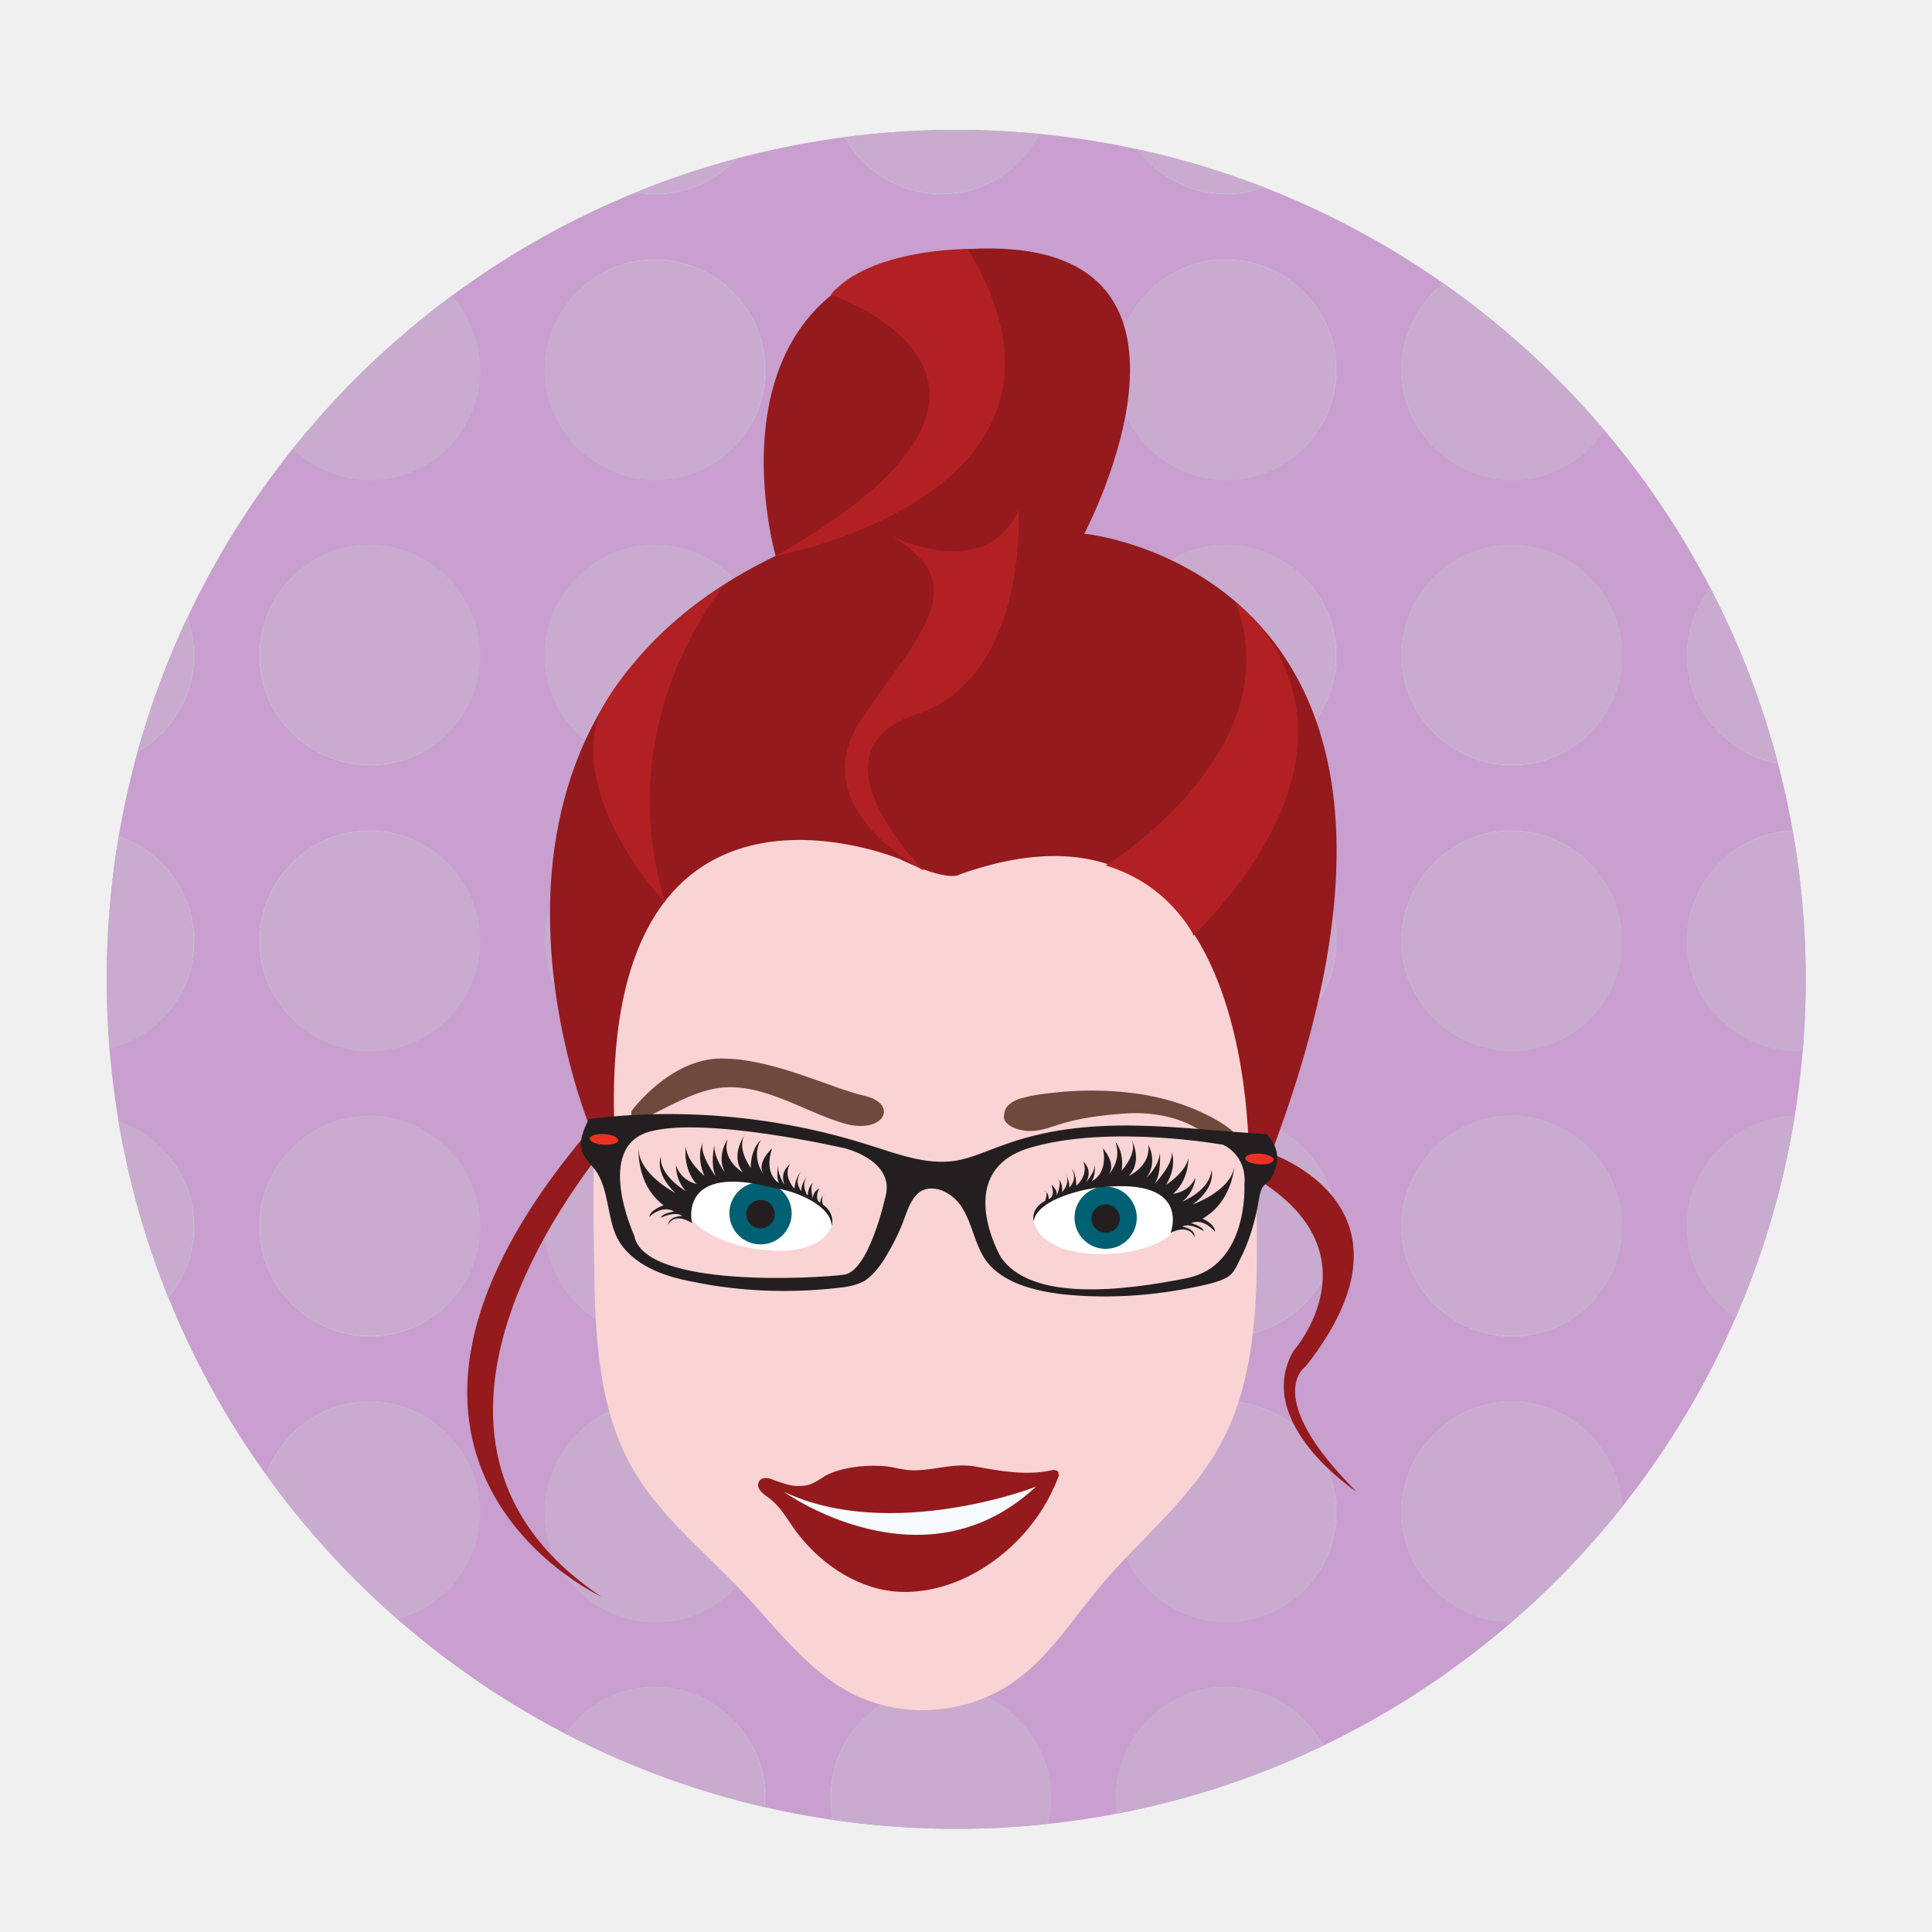
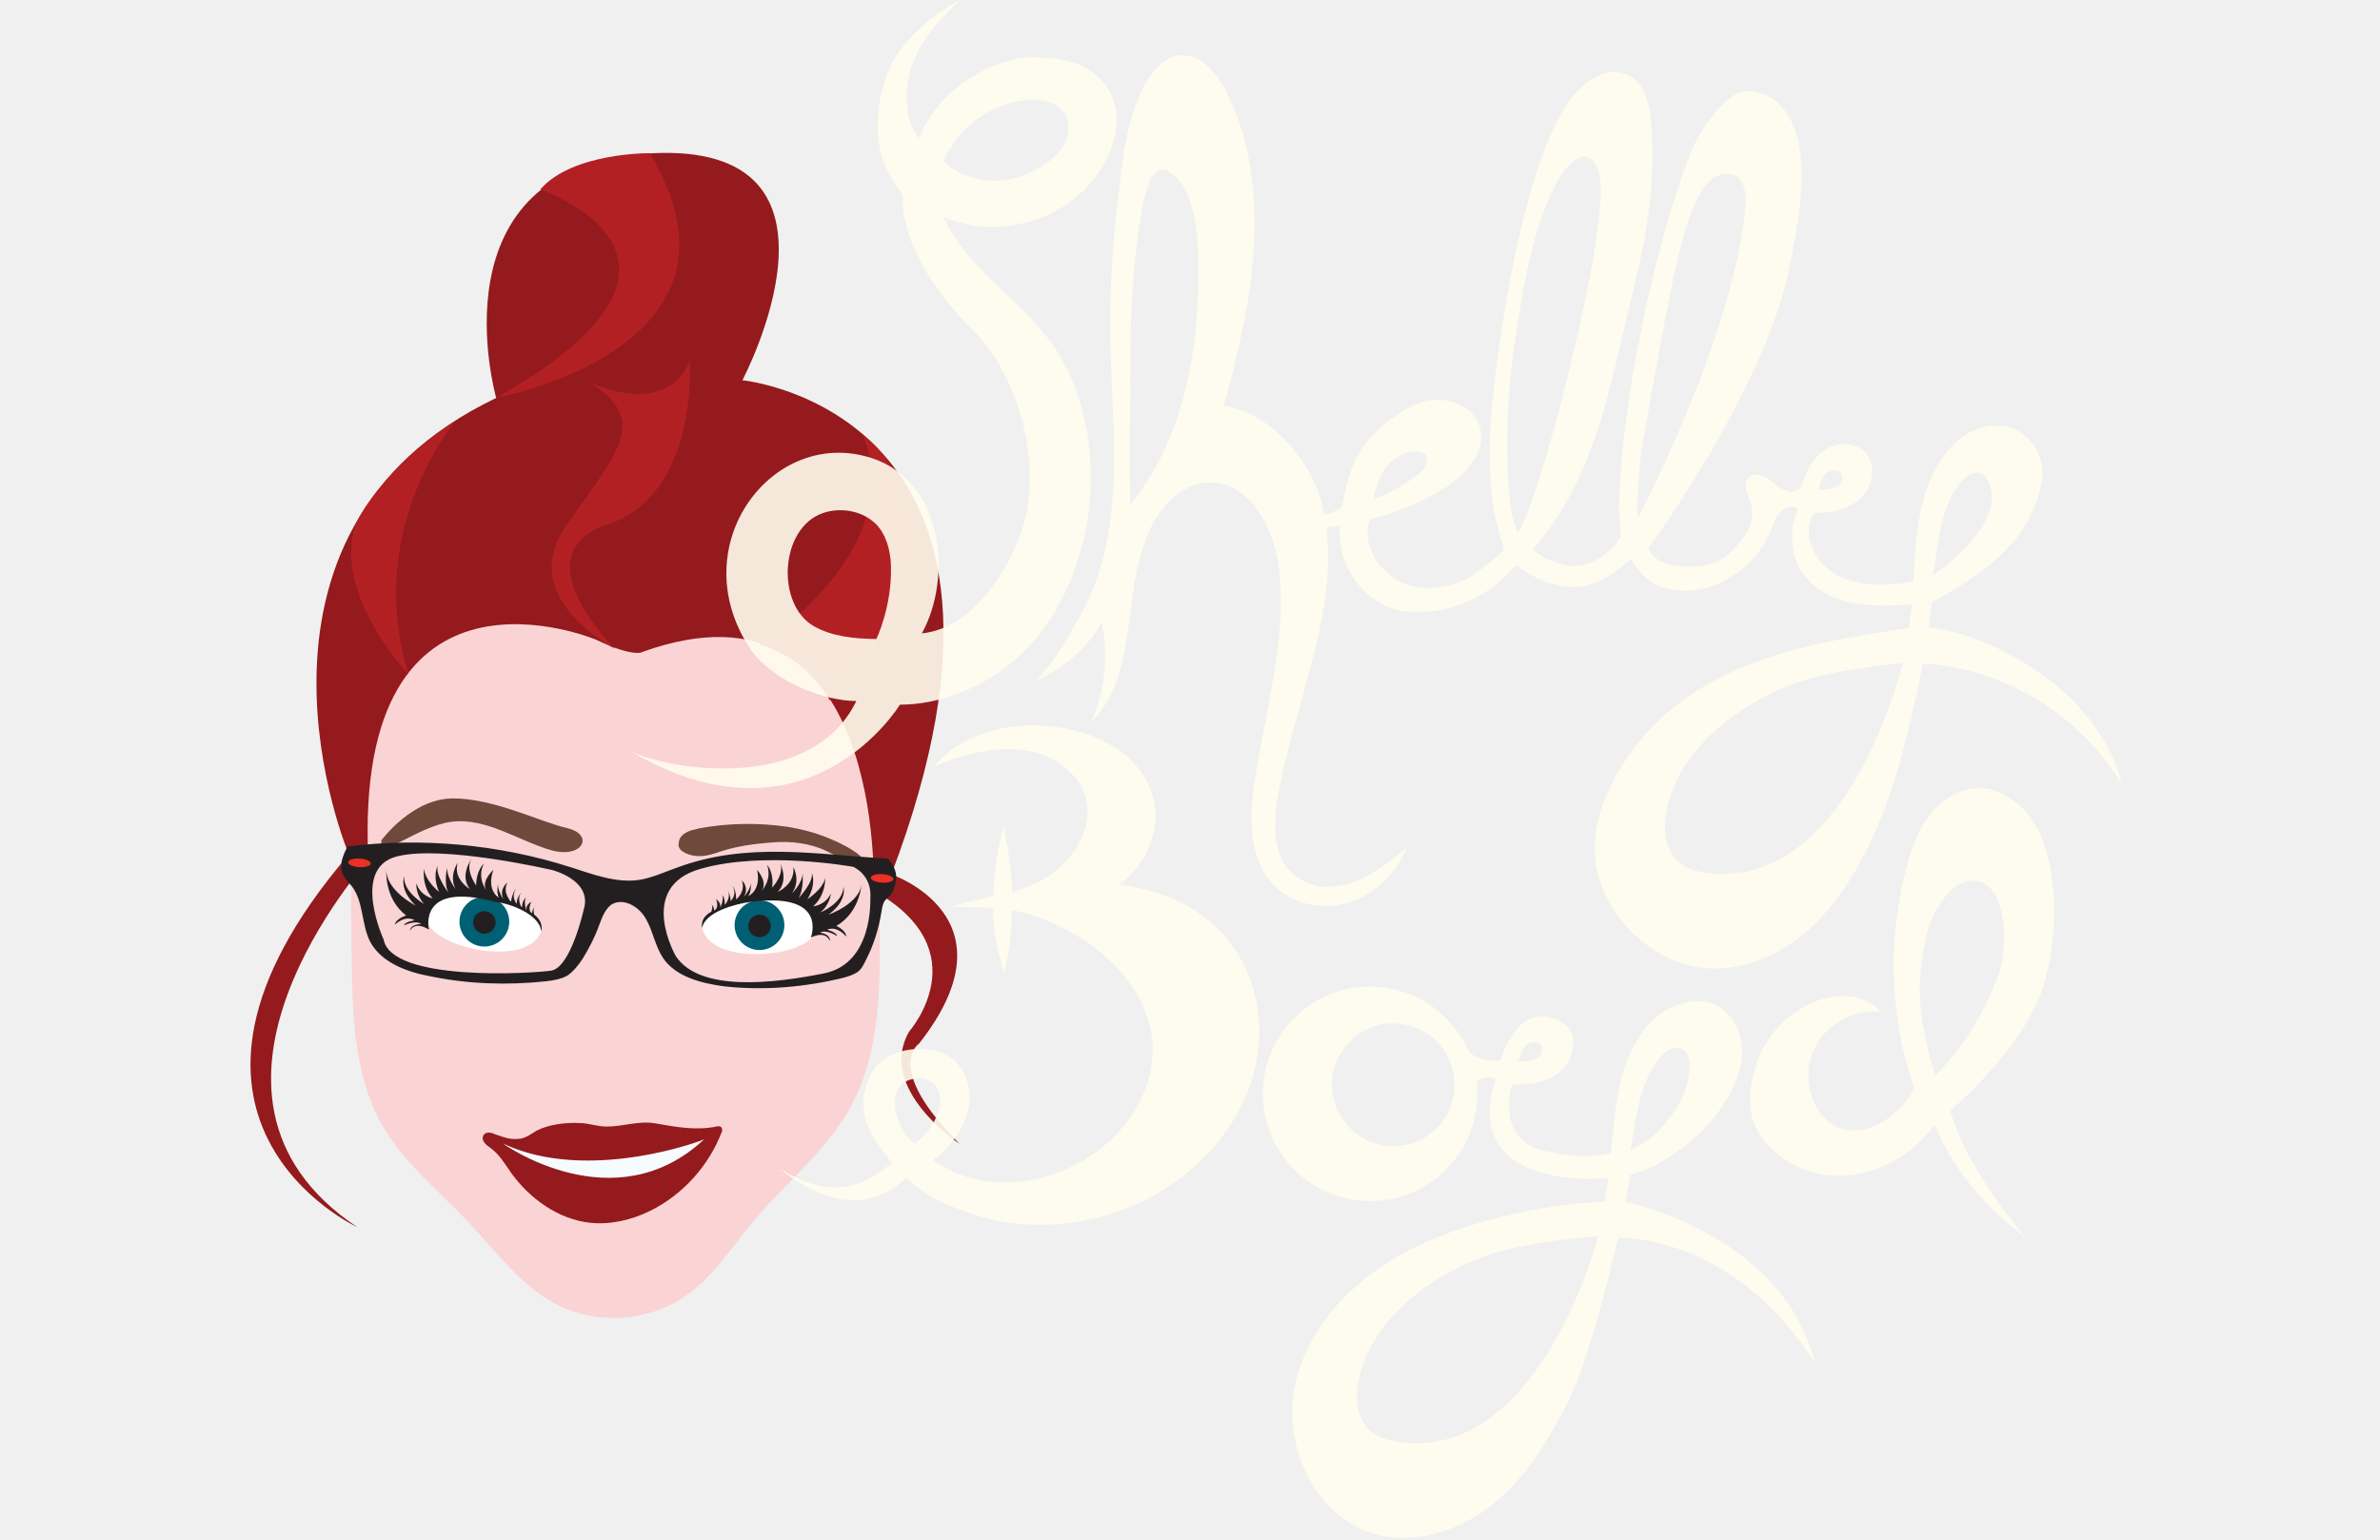
- <svg xmlns="http://www.w3.org/2000/svg" version="1.1" x="0px" y="0px" viewBox="0 0 217.2 217.2" enable-background="new 0 0 217.2 217.2" xml:space="preserve">
-   <pattern x="-70.8" y="-70.8" width="32.1" height="32.1" patternUnits="userSpaceOnUse" id="purple_dots" viewBox="0 -32.1 32.1 32.1" overflow="visible">
-     <g>
-       <polygon fill="none" points="0,-32.1 32.1,-32.1 32.1,0 0,0   " />
-       <path fill="#C8ABCE" d="M28.5-16c0,6.9-5.6,12.4-12.4,12.4S3.6-9.2,3.6-16S9.2-28.5,16-28.5S28.5-22.9,28.5-16z" />
-     </g>
-   </pattern>
-   <g id="Layer_1">
+ <svg xmlns="http://www.w3.org/2000/svg" version="1.1" id="Layer_1" x="0px" y="0px" viewBox="0 0 1224 792" enable-background="new 0 0 1224 792" xml:space="preserve">
+   <g id="Layer_1_1_">
</g>
  <g id="Isolation_Mode">
-     <circle fill="#C89FCE" cx="107.5" cy="110.1" r="95.5" />
-     <circle fill="url(#purple_dots)" cx="107.5" cy="110.1" r="95.5" />
    <g>
-       <path fill="#FAD3D4" d="M105,95c-0.2,0-0.3,0-0.5,0c-3.6-0.3-7.2-1.6-10.8-2c-5.9-0.7-12.1,1-16.5,4.9c-4,3.5-6.4,8.6-7.9,13.7    c-2.8,9.9-2.7,20.3-2.5,30.6c0.1,7.8,0.4,15.9,4.2,22.7c3.1,5.5,8.2,9.5,12.6,14.2c3.8,4.1,7.3,8.8,12.2,11.3    c5.5,2.8,12.5,2.4,17.7-1c4.3-2.8,7-7.3,10.3-11.2c4.5-5.3,10.2-9.8,13.5-16c3.6-6.7,4-14.6,4-22.2c0-9.7-0.4-19.6-3.1-28.9    c-1.3-4.7-3.2-9.3-6.5-12.8C123.5,89.6,114.7,95.6,105,95z" />
+       <path fill="#FAD3D4" d="M320.2,323.2c-0.7,0-1.1,0-1.8,0c-13.1-1.1-26.3-5.8-39.4-7.3c-21.5-2.6-44.1,3.6-60.2,17.9    c-14.6,12.8-23.3,31.4-28.8,50c-10.2,36.1-9.8,74-9.1,111.6c0.4,28.4,1.5,58,15.3,82.8c11.3,20.1,29.9,34.6,45.9,51.8    c13.9,15,26.6,32.1,44.5,41.2c20.1,10.2,45.6,8.8,64.5-3.6c15.7-10.2,25.5-26.6,37.6-40.8c16.4-19.3,37.2-35.7,49.2-58.3    c13.1-24.4,14.6-53.2,14.6-81c0-35.4-1.5-71.5-11.3-105.4c-4.7-17.1-11.7-33.9-23.7-46.7C387.7,303.5,355.6,325.3,320.2,323.2z" />
      <g>
-         <path fill="#941A1D" d="M119,166c-1.8,4.8-5.5,8.9-10.1,11.2c-2.6,1.3-5.6,2-8.5,1.7c-4.5-0.5-8.5-3.4-11.1-7     c-0.9-1.3-1.7-2.7-3-3.6c-0.6-0.4-1.3-1-1-1.7c0.3-0.6,1.1-0.5,1.7-0.2c1.5,0.5,2.1,0.8,3.6,0.6c0.7-0.1,1.6-0.7,2.2-1.1     c1.7-0.9,4.2-1.2,6.1-1.1c1.3,0,2.5,0.5,3.8,0.5c2.5,0,4.6-0.9,7.1-0.4c2.8,0.5,5.6,1,8.4,0.4c0.3-0.1,0.8,0,0.8,0.3     c0,0.1,0,0.1,0,0.2C119.1,165.8,119.1,165.9,119,166z" />
-         <path fill="#F6FBFD" d="M88.1,167.7c0,0,15.7,11.3,28.4-0.6C116.5,167.2,100.1,173.4,88.1,167.7z" />
+         <path fill="#941A1D" d="M371.3,582c-6.6,17.5-20.1,32.5-36.8,40.8c-9.5,4.7-20.4,7.3-31,6.2c-16.4-1.8-31-12.4-40.5-25.5     c-3.3-4.7-6.2-9.8-10.9-13.1c-2.2-1.5-4.7-3.6-3.6-6.2c1.1-2.2,4-1.8,6.2-0.7c5.5,1.8,7.7,2.9,13.1,2.2c2.6-0.4,5.8-2.6,8-4     c6.2-3.3,15.3-4.4,22.2-4c4.7,0,9.1,1.8,13.9,1.8c9.1,0,16.8-3.3,25.9-1.5c10.2,1.8,20.4,3.6,30.6,1.5c1.1-0.4,2.9,0,2.9,1.1     c0,0.4,0,0.4,0,0.7C371.6,581.3,371.6,581.7,371.3,582z" />
+         <path fill="#F6FBFD" d="M258.6,588.2c0,0,57.2,41.2,103.6-2.2C362.2,586.4,302.4,609,258.6,588.2z" />
      </g>
-       <path fill="#6F493B" d="M71,124.9c0,0,4.3-5.9,10.1-5.9c5.8,0,12.2,3.3,16.1,4.2c3.9,0.9,2.2,4.4-2.3,3.1c-4.5-1.3-9.1-4.6-14-4    S70.5,128,71,124.9z" />
-       <path fill="#6F493B" d="M114.7,123.5c0.4-0.1,0.8-0.2,1.2-0.3c4-0.7,8.2-0.8,12.3-0.2c1.9,0.3,3.8,0.8,5.6,1.5    c1.5,0.6,3.6,1.6,4.8,2.7c0.3,0.3-2.4,0.3-2.5,0.3c-0.9-0.3-1.6-0.7-2.4-1.1c-2.3-1.1-5-1.4-7.5-1.2s-5,0.5-7.4,1.3    c-1.2,0.4-2.4,0.8-3.7,0.6c-1.2-0.2-2.5-0.8-2.2-1.9C113,124.3,113.8,123.8,114.7,123.5z" />
-       <path fill="#941A1D" d="M67.6,179.5c0,0-33.1-15.3-1.2-52.6c0,0-19.1-45.3,20.8-64.4c0,0-9.4-32.7,21.6-34.5s13.1,32,13.1,32    s45.8,4.4,21,69.7c0,0,18,6,3.9,23.9c0,0-5.1,3.3,5.7,14.1c0,0-11.7-7.7-7.1-15.8c0,0,10.1-11.4-5-19.9c0,0,1.8-45.9-32.5-33.7    c0,0-1.1,1-6.7-1.7c0,0-34.2-14.4-32.1,31C69.2,127.8,39.3,160.6,67.6,179.5z" />
-       <path fill="#B32024" d="M124.3,97.3c0,0,21-12.8,14.6-29.6c0,0,18.6,13.5-4.7,37.5C134.2,105.1,131.4,99.4,124.3,97.3z" />
-       <path fill="#B32024" d="M74.8,101.5c0,0-10.9-11.4-7.4-21.3c0,0,3.2-7.3,14.1-14.5C81.5,65.7,68.4,80.9,74.8,101.5z" />
-       <path fill="#B32024" d="M103.9,97.9c0,0-14-7.1-6.9-17.3c7.1-10.2,12.1-14.9,3.3-20.3c0,0,10.6,5.3,14.2-3c0,0,1.2,18.8-11.5,23    S103.9,97.9,103.9,97.9z" />
+       <path fill="#6F493B" d="M196.2,432.2c0,0,15.7-21.5,36.8-21.5c21.1,0,44.5,12,58.7,15.3c14.2,3.3,8,16-8.4,11.3    c-16.4-4.7-33.2-16.8-51-14.6S194.4,443.5,196.2,432.2z" />
+       <path fill="#6F493B" d="M355.6,427.1c1.5-0.4,2.9-0.7,4.4-1.1c14.6-2.6,29.9-2.9,44.9-0.7c6.9,1.1,13.9,2.9,20.4,5.5    c5.5,2.2,13.1,5.8,17.5,9.8c1.1,1.1-8.8,1.1-9.1,1.1c-3.3-1.1-5.8-2.6-8.8-4c-8.4-4-18.2-5.1-27.3-4.4c-9.1,0.7-18.2,1.8-27,4.7    c-4.4,1.5-8.8,2.9-13.5,2.2c-4.4-0.7-9.1-2.9-8-6.9C349.4,430,352.3,428.2,355.6,427.1z" />
+       <path fill="#941A1D" d="M183.8,631.3c0,0-120.7-55.8-4.4-191.8c0,0-69.6-165.2,75.8-234.8c0,0-34.3-119.2,78.8-125.8    c113-6.6,47.8,116.7,47.8,116.7s167,16,76.6,254.2c0,0,65.6,21.9,14.2,87.1c0,0-18.6,12,20.8,51.4c0,0-42.7-28.1-25.9-57.6    c0,0,36.8-41.6-18.2-72.6c0,0,6.6-167.4-118.5-122.9c0,0-4,3.6-24.4-6.2c0,0-124.7-52.5-117,113    C189.7,442.8,80.6,562.4,183.8,631.3z" />
+       <path fill="#B32024" d="M390.6,331.5c0,0,76.6-46.7,53.2-107.9c0,0,67.8,49.2-17.1,136.7C426.7,360,416.5,339.2,390.6,331.5z" />
+       <path fill="#B32024" d="M210.1,346.9c0,0-39.7-41.6-27-77.7c0,0,11.7-26.6,51.4-52.9C234.5,216.3,186.8,271.7,210.1,346.9z" />
+       <path fill="#B32024" d="M316.2,333.7c0,0-51-25.9-25.2-63.1s44.1-54.3,12-74c0,0,38.7,19.3,51.8-10.9c0,0,4.4,68.6-41.9,83.9    S316.2,333.7,316.2,333.7z" />
      <g>
-         <path fill="#231F20" d="M142.4,127.5c-10.2-0.6-19.9-2.4-29.8,1.3c-1.7,0.6-3.4,1.4-5.2,1.7c-3.3,0.5-6.6-0.8-9.8-1.8     c-10.1-3.2-20.9-4.2-31.4-2.9c-0.6,1.2-1.2,2.6-0.7,3.8c0.3,0.7,0.9,1.3,1.4,1.9c1.6,2.2,1.3,5.3,2.5,7.7c1.6,3,5.2,4.3,8.5,4.9     c5.3,1.1,10.8,1.3,16.2,0.7c1.1-0.1,2.2-0.3,3.1-0.8c0.9-0.6,1.6-1.5,2.2-2.4c0.9-1.5,1.7-3,2.3-4.7c0.4-1.1,0.8-2.2,1.7-2.9     c1.7-1.1,4,0.3,4.9,2c1,1.7,1.3,3.8,2.4,5.5c1.8,2.7,5.5,3.6,8.7,4c5.6,0.6,11.3,0.1,16.7-1.2c0.7-0.2,1.4-0.4,2-0.8     c0.6-0.4,0.9-1.1,1.2-1.7c1.1-2.1,1.8-4.4,2.2-6.8c0.1-0.6,0.2-1.2,0.5-1.6c0.2-0.3,0.6-0.5,0.8-0.8c0.4-0.5,0.6-1.2,0.7-1.8     C143.8,129.7,143.3,128.4,142.4,127.5C142.5,127.5,142.4,127.5,142.4,127.5z M99.5,134.7c0,0-1.8,8.2-4.6,8.6     c-2.8,0.4-22.5,1.6-23.6-4.4c0,0-4.6-10,1.8-11.7c6.4-1.7,21.9,1.9,21.9,1.9S100.8,130.5,99.5,134.7z M133.4,143.7     c-7,1.4-17.5,2.7-20.9-2.4c0,0-5.6-9.7,3.4-12.3c9-2.6,21.6-0.3,21.6-0.3s2.7,1.1,2.4,4.5C139.9,133.2,140.4,142.3,133.4,143.7z" />
-         <ellipse transform="matrix(0.9981 6.102038e-02 -6.102038e-02 0.9981 7.9403 -3.9034)" fill="#ED3024" cx="67.9" cy="128.1" rx="1.6" ry="0.6" />
+         <path fill="#231F20" d="M456.6,441.7c-37.2-2.2-72.6-8.8-108.7,4.7c-6.2,2.2-12.4,5.1-19,6.2c-12,1.8-24.1-2.9-35.7-6.6     c-36.8-11.7-76.2-15.3-114.5-10.6c-2.2,4.4-4.4,9.5-2.6,13.9c1.1,2.6,3.3,4.7,5.1,6.9c5.8,8,4.7,19.3,9.1,28.1     c5.8,10.9,19,15.7,31,17.9c19.3,4,39.4,4.7,59.1,2.6c4-0.4,8-1.1,11.3-2.9c3.3-2.2,5.8-5.5,8-8.8c3.3-5.5,6.2-10.9,8.4-17.1     c1.5-4,2.9-8,6.2-10.6c6.2-4,14.6,1.1,17.9,7.3c3.6,6.2,4.7,13.9,8.8,20.1c6.6,9.8,20.1,13.1,31.7,14.6     c20.4,2.2,41.2,0.4,60.9-4.4c2.6-0.7,5.1-1.5,7.3-2.9c2.2-1.5,3.3-4,4.4-6.2c4-7.7,6.6-16,8-24.8c0.4-2.2,0.7-4.4,1.8-5.8     c0.7-1.1,2.2-1.8,2.9-2.9c1.5-1.8,2.2-4.4,2.6-6.6C461.7,449.7,459.9,444.9,456.6,441.7C457,441.7,456.6,441.7,456.6,441.7z      M300.2,467.9c0,0-6.6,29.9-16.8,31.4c-10.2,1.5-82,5.8-86.1-16c0,0-16.8-36.5,6.6-42.7s79.9,6.9,79.9,6.9     S304.9,452.6,300.2,467.9z M423.8,500.7c-25.5,5.1-63.8,9.8-76.2-8.8c0,0-20.4-35.4,12.4-44.9c32.8-9.5,78.8-1.1,78.8-1.1     s9.8,4,8.8,16.4C447.5,462.4,449.3,495.6,423.8,500.7z" />
+         <ellipse transform="matrix(6.102257e-02 -0.9981 0.9981 6.102257e-02 -269.3777 601.3265)" fill="#ED3024" cx="184.9" cy="443.8" rx="2.2" ry="5.8" />
      </g>
-       <ellipse transform="matrix(0.9981 6.102038e-02 -6.102038e-02 0.9981 8.2143 -8.3951)" fill="#ED3024" cx="141.6" cy="130.3" rx="1.6" ry="0.6" />
-       <path fill="#B32024" d="M87.2,62.5c0,0,38.2-7,21.6-34.5c0,0-10.9-0.1-15.4,5.1C93.4,33.2,122.1,42.7,87.2,62.5z" />
+       <ellipse transform="matrix(6.102257e-02 -0.9981 0.9981 6.102257e-02 -25.0495 877.1021)" fill="#ED3024" cx="453.7" cy="451.9" rx="2.2" ry="5.8" />
+       <path fill="#B32024" d="M255.3,204.6c0,0,139.3-25.5,78.8-125.8c0,0-39.7-0.4-56.2,18.6C277.9,97.8,382.6,132.4,255.3,204.6z" />
      <g>
        <g>
-           <path fill="#FFFFFF" d="M116.2,137.3c-0.1-0.2-0.1-0.5,0-0.8c0.4-1.9,5.8-3.7,7.8-3.8c3.1-0.2,11.3,2.3,7.8,5.9      C128.9,141.7,117.4,142.3,116.2,137.3z" />
-           <circle fill="#006073" cx="124.3" cy="136.9" r="3.5" />
-           <circle fill="#231F20" cx="124.3" cy="137" r="1.6" />
+           <path fill="#FFFFFF" d="M361.1,477.4c-0.4-0.7-0.4-1.8,0-2.9c1.5-6.9,21.1-13.5,28.4-13.9c11.3-0.7,41.2,8.4,28.4,21.5      C407.4,493.4,365.4,495.6,361.1,477.4z" />
+           <circle fill="#006073" cx="390.6" cy="475.9" r="12.8" />
+           <circle fill="#231F20" cx="390.6" cy="476.3" r="5.8" />
        </g>
-         <path fill="#231F20" d="M116.2,137.3c0,0-0.4-1.4,1.3-2.3c0,0,0.4-1.1-0.1-1.1c0,0,0.5,0.1,0.5,0.9c0,0,0.8-0.2,0.3-1.6     c0,0,0.7,0.5,0.6,1.2c0,0,0.6-1.4,0.2-1.8c0,0,0.5,0.3,0.4,1.4c0,0,1-0.9,0.4-2.1c0,0,0.5,1,0.4,1.6c0,0,1-0.8,0.3-2.1     c0,0,0.5,0.5,0.5,1.9c0,0,1.4-1.1,0.8-2.7c0,0,1.1,0.9,0.3,2.3c0,0,1.1-1.2,1-2.2c0,0,0.1,1.6-0.4,2.1c0,0,1.9-0.7,1.3-3.7     c0,0,1.7,1.9,0.5,3.1c0,0,1.7-1.6,0.9-3.8c0,0,1,1,0.7,3.2c0,0,2-2.1,1-3.7c0,0,1.5,2.5-0.2,4.3c0,0,2.5-1.1,2.2-3.5     c0,0,1.1,1.9-0.2,3.7c0,0,1.4-1.3,1.5-2.8c0,0,0.2,2.3-0.6,3.5c0,0,2.2-2.3,1.9-3.6c0,0,0.7,1.5-0.6,3.7c0,0,2.2-1.4,2.5-3     c0,0,0.1,2.4-1.7,4c0,0,1.7-0.1,2.5-1.8c0,0-0.1,1.6-1.5,2.7c0,0,3.2-1.3,3.3-3.6c0,0,0.6,1.9-2.1,3.9c0,0,4.6-1.6,4.7-4.6     c0,0-0.1,4.2-3.6,6.2c0,0,1.4,0.6,1.4,1.5c0,0-1.2-1.6-2.7-1c0,0,1.4,0.4,1.4,0.9c0,0-1.5-1-2.4-0.5c0,0,1.5,0.2,1.4,1.2     c0,0-0.5-1.6-2.7-0.5c0,0,2.6-6.6-8.8-5C121,133.9,116.6,135,116.2,137.3z" />
+         <path fill="#231F20" d="M361.1,477.4c0,0-1.5-5.1,4.7-8.4c0,0,1.5-4-0.4-4c0,0,1.8,0.4,1.8,3.3c0,0,2.9-0.7,1.1-5.8     c0,0,2.6,1.8,2.2,4.4c0,0,2.2-5.1,0.7-6.6c0,0,1.8,1.1,1.5,5.1c0,0,3.6-3.3,1.5-7.7c0,0,1.8,3.6,1.5,5.8c0,0,3.6-2.9,1.1-7.7     c0,0,1.8,1.8,1.8,6.9c0,0,5.1-4,2.9-9.8c0,0,4,3.3,1.1,8.4c0,0,4-4.4,3.6-8c0,0,0.4,5.8-1.5,7.7c0,0,6.9-2.6,4.7-13.5     c0,0,6.2,6.9,1.8,11.3c0,0,6.2-5.8,3.3-13.9c0,0,3.6,3.6,2.6,11.7c0,0,7.3-7.7,3.6-13.5c0,0,5.5,9.1-0.7,15.7c0,0,9.1-4,8-12.8     c0,0,4,6.9-0.7,13.5c0,0,5.1-4.7,5.5-10.2c0,0,0.7,8.4-2.2,12.8c0,0,8-8.4,6.9-13.1c0,0,2.6,5.5-2.2,13.5c0,0,8-5.1,9.1-10.9     c0,0,0.4,8.8-6.2,14.6c0,0,6.2-0.4,9.1-6.6c0,0-0.4,5.8-5.5,9.8c0,0,11.7-4.7,12-13.1c0,0,2.2,6.9-7.7,14.2     c0,0,16.8-5.8,17.1-16.8c0,0-0.4,15.3-13.1,22.6c0,0,5.1,2.2,5.1,5.5c0,0-4.4-5.8-9.8-3.6c0,0,5.1,1.5,5.1,3.3     c0,0-5.5-3.6-8.8-1.8c0,0,5.5,0.7,5.1,4.4c0,0-1.8-5.8-9.8-1.8c0,0,9.5-24.1-32.1-18.2C378.6,465,362.5,469,361.1,477.4z" />
      </g>
      <g>
        <g>
-           <path fill="#FFFFFF" d="M93.5,137.8c0.1-0.2,0.1-0.5,0.1-0.8c-0.2-2-5.4-4.4-7.3-4.7c-3.1-0.6-11.5,0.9-8.4,4.9      C80.4,140.5,91.7,142.6,93.5,137.8z" />
-           <circle fill="#006073" cx="85.5" cy="136.4" r="3.5" />
-           <circle fill="#231F20" cx="85.5" cy="136.5" r="1.6" />
+           <path fill="#FFFFFF" d="M278.3,479.2c0.4-0.7,0.4-1.8,0.4-2.9c-0.7-7.3-19.7-16-26.6-17.1c-11.3-2.2-41.9,3.3-30.6,17.9      C230.5,489.1,271.7,496.7,278.3,479.2z" />
+           <circle fill="#006073" cx="249.1" cy="474.1" r="12.8" />
+           <circle fill="#231F20" cx="249.1" cy="474.5" r="5.8" />
        </g>
-         <path fill="#231F20" d="M93.5,137.8c0,0,0.5-1.3-1-2.4c0,0-0.3-1.1,0.3-1.1c0,0-0.5,0-0.6,0.9c0,0-0.7-0.3-0.1-1.6     c0,0-0.8,0.4-0.7,1.2c0,0-0.4-1.4,0-1.8c0,0-0.5,0.2-0.6,1.4c0,0-0.8-1-0.1-2.1c0,0-0.7,0.9-0.6,1.6c0,0-0.9-0.9-0.1-2.1     c0,0-0.5,0.4-0.7,1.8c0,0-1.3-1.3-0.5-2.7c0,0-1.2,0.8-0.6,2.3c0,0-0.9-1.3-0.7-2.3c0,0-0.3,1.6,0.1,2.1c0,0-1.8-0.9-0.8-3.9     c0,0-1.9,1.7-0.9,3c0,0-1.5-1.8-0.4-3.9c0,0-1.1,0.9-1.1,3.1c0,0-1.7-2.3-0.6-3.8c0,0-1.8,2.3-0.3,4.3c0,0-2.4-1.4-1.7-3.7     c0,0-1.3,1.8-0.3,3.7c0,0-1.2-1.5-1.2-3c0,0-0.5,2.2,0.2,3.5c0,0-1.9-2.5-1.5-3.8c0,0-0.8,1.4,0.2,3.7c0,0-2-1.6-2.1-3.3     c0,0-0.4,2.4,1.2,4.2c0,0-1.7-0.3-2.3-2.1c0,0-0.1,1.6,1.1,2.9c0,0-3-1.7-2.8-3.9c0,0-0.8,1.8,1.6,4.1c0,0-4.3-2.2-4.1-5.2     c0,0-0.4,4.2,2.8,6.6c0,0-1.5,0.5-1.6,1.3c0,0,1.4-1.4,2.8-0.6c0,0-1.4,0.2-1.5,0.7c0,0,1.6-0.8,2.4-0.2c0,0-1.5,0-1.6,1     c0,0,0.6-1.5,2.7-0.2c0,0-1.7-6.9,9.4-3.9C89.1,133.8,93.4,135.4,93.5,137.8z" />
+         <path fill="#231F20" d="M278.3,479.2c0,0,1.8-4.7-3.6-8.8c0,0-1.1-4,1.1-4c0,0-1.8,0-2.2,3.3c0,0-2.6-1.1-0.4-5.8     c0,0-2.9,1.5-2.6,4.4c0,0-1.5-5.1,0-6.6c0,0-1.8,0.7-2.2,5.1c0,0-2.9-3.6-0.4-7.7c0,0-2.6,3.3-2.2,5.8c0,0-3.3-3.3-0.4-7.7     c0,0-1.8,1.5-2.6,6.6c0,0-4.7-4.7-1.8-9.8c0,0-4.4,2.9-2.2,8.4c0,0-3.3-4.7-2.6-8.4c0,0-1.1,5.8,0.4,7.7c0,0-6.6-3.3-2.9-14.2     c0,0-6.9,6.2-3.3,10.9c0,0-5.5-6.6-1.5-14.2c0,0-4,3.3-4,11.3c0,0-6.2-8.4-2.2-13.9c0,0-6.6,8.4-1.1,15.7c0,0-8.8-5.1-6.2-13.5     c0,0-4.7,6.6-1.1,13.5c0,0-4.4-5.5-4.4-10.9c0,0-1.8,8,0.7,12.8c0,0-6.9-9.1-5.5-13.9c0,0-2.9,5.1,0.7,13.5c0,0-7.3-5.8-7.7-12     c0,0-1.5,8.8,4.4,15.3c0,0-6.2-1.1-8.4-7.7c0,0-0.4,5.8,4,10.6c0,0-10.9-6.2-10.2-14.2c0,0-2.9,6.6,5.8,15c0,0-15.7-8-15-19     c0,0-1.5,15.3,10.2,24.1c0,0-5.5,1.8-5.8,4.7c0,0,5.1-5.1,10.2-2.2c0,0-5.1,0.7-5.5,2.6c0,0,5.8-2.9,8.8-0.7c0,0-5.5,0-5.8,3.6     c0,0,2.2-5.5,9.8-0.7c0,0-6.2-25.2,34.3-14.2C262.2,464.6,277.9,470.5,278.3,479.2z" />
      </g>
    </g>
  </g>
+   <g opacity="0.9">
+     <g>
+       <g>
+         <path fill="#FFFDEE" d="M992,322.7c0-2.2,1.6-12.9,1.6-12.9c22.6-12.7,51.7-29.6,56.6-63.6c1.4-9.4-3.8-19.6-12.1-24.4     c-6.9-4-15.7-3.7-23-0.4c-7.3,3.2-13.1,9.2-17.4,15.9c-11.4,17.6-12.7,40.7-13.7,61.7c-12.8,2.4-26.7,2.9-38.5-2.8     s-19.6-21.2-12.7-32.3c8.8,0.2,18.2-1.7,24.5-7.9c6.3-6.2,7.9-17.6,1.5-23.7c-4.9-4.7-12.9-4.9-18.9-1.7     c-5.9,3.2-9.9,9.3-12.1,15.6c-0.7,2-1.4,4.3-3.1,5.6c-3.8,3-9.1-0.4-12.8-3.6c-3.7-3.2-9.5-6.1-12.8-2.5c-3.2,3.5,0,8.8,1.4,13.4     c2.9,9.2-3.3,17.4-9.2,23.7c-5.2,5.5-11.3,8.2-18.8,8.6c-22.9,1.3-24.5-9.4-24.6-9.4c0,0,60.6-82.9,72.7-145.9     c4.3-22.6,12.3-59.2-2.8-79.4c-4.3-5.7-10.6-9.6-17.8-9.9c-7.6-0.3-13.4,5.9-18,11.3c-4.9,5.8-9.1,12.3-12,19.3     C851.1,123.7,832.9,212,832.6,262c0,4.3,1,13.6,1,13.6c0.1,1-8.7,15.2-24.2,15.5c-8.6,0.2-19.2-6.1-21.3-8.6     c0.5,0,3.5-3.9,3.9-4.4c1.2-1.5,2.4-2.9,3.6-4.5c6.9-9.2,12.5-19.4,17.3-29.8c13.6-29.9,19.1-62.9,27.1-94.6     c7.3-28.9,12.2-59.7,8.8-89.5c-0.9-7.4-3.5-16.8-10.6-20.6c-12.6-6.8-25.3,4.3-31.9,13.9c-20.3,29.2-33,101-38.5,150.6     c-2.6,23.4-2.6,47.4,2.3,66.9c0.7,2.7,3.3,12.3,3.3,12.3c0,1.2-15.9,13.7-20.2,15.6c-8.5,3.6-18,5.3-27,3.1     c-14.8-3.6-26.8-19.9-21.7-34.3c12.3-3.1,24.3-7.9,35.4-14.2c12.4-7,25.2-19.8,21.1-33.5c-3.7-12-19.5-16.7-31.2-12.2     c-11.7,4.5-24.7,15.3-31,26.1c-6.3,10.7-8.6,27.2-8.6,27.2s-4.2,3.7-9.3,3.9c-3.6-24.7-26.7-52.3-51.5-55.8     c14.8-52.9,25.9-111.7,1.6-161c-4.1-8.2-11.3-18.1-21.2-19.2c-9.7-1-16.4,7-20.7,14.5c-10.4,18.2-12,41.4-14.4,61.8     c-2.6,21.9-3.9,44-3.7,66.1c0.2,33.1,4.4,66.5-0.3,99.3c-2.3,16.1-7.1,32.1-15.1,46.4c-4.1,7.4-14.2,25.9-23.5,34     c6.5-2.4,26.7-13.9,34.4-31c3.7,17.2,1.8,35.6-5.2,51.7c25.9-25.6,14.4-70.8,32-102.7c5.9-10.6,16.1-20,28.3-20.4     c20.4-0.7,33.1,22.3,35.9,42.5c5,37.2-6.8,74.3-12.3,111.5c-2.7,18.2-3.1,38.9,9.3,52.4c9.6,10.5,25.7,13.9,39.2,9.7     c13.6-4.2,24.5-15.3,29.9-28.5c-12,10-24.5,20.4-41.7,20.4c-2.3,0-4.6-0.3-6.9-1.1c-20.9-6.8-20.9-28.4-17.7-46     c8.8-48.4,30.9-94.4,24.7-137.9c3.6,0,7.2-1,7.2-1c-2.7,19.2,12.5,42.2,34.1,44.4c19.9,2,40.1-6.2,53.6-20.8     c0.8-0.9,2.9-3.2,2.9-3.2s13.3,11.6,30.1,11.4c15.2-0.2,29.6-15.1,29.6-15.1c-1.7,1.4,6.2,9.8,7,10.5c8.4,7,20.7,7.9,30.9,5     c14.9-4.2,27.8-15.4,33.5-29.9c1.3-3.2,2.2-6.6,4.6-9.1c2.3-2.5,6.5-3.7,9.1-1.5c-4.5,10.6-4.1,23.5,2.5,33     c5.8,8.4,15.7,13.4,25.8,15.3s20.4,1.3,30.6,0.7c-0.6,4-1.3,8-1.9,12.1c-24.3,3.7-48.7,7.4-72.1,15.2     c-23.3,7.8-45.7,19.9-62.1,38.2c-16.4,18.3-30,43.1-26.7,67.5c3.2,24.4,24.7,47.3,48.7,52.9c16.4,3.8,34-0.4,48.3-9.2     c14.3-8.8,25.6-21.9,34.4-36.2c20.5-33.1,28.9-72,36.9-110.1c41.6,2.4,81.4,26.7,102.5,62.7c-5.5-21.9-19.9-40.9-37.9-54.5     C1035.2,335.8,1014.7,325.8,992,322.7z M999.6,265.5c1.6-5.3,3.7-10.4,7-15c2.2-3,5.6-7,9.6-7.3c6.7-0.5,8.7,10.2,8,15.1     c-2.6,17-21.8,31.5-29.9,37.6c0,0-0.3,0.2-0.3,0.2C995.8,286.3,996.6,275.4,999.6,265.5z M939.4,243.4c2.1-1.8,6.1-2.6,7.5,0.3     c3.8,8-10.5,8.7-11.7,7.9C935.2,251.6,937,245.5,939.4,243.4z M708.8,247.9c2.9-9.2,12-17.1,22.1-15.2c3.9,0.7,3.4,6,1.6,8     c-6.3,7.1-17.5,12.8-26.2,16.2C707,253.3,708.6,248.7,708.8,247.9z M581.2,259.6c0.1-0.2-0.2-29.7-0.2-32     c0.4-14.4,0.2-28.9,0.3-43.3c0.1-24.8,1.4-49.4,5.6-73.8c1.1-6.5,4.4-30,15.6-21.4c4.5,3.4,7.3,8.6,9.2,13.8     c3.9,10.8,4.4,22.6,4.6,33.9C616.8,180.3,608.8,226,581.2,259.6z M778,266.5c-0.8-3.6-1.3-7.3-1.7-10.9     c-2.6-29.1-0.7-58.5,3.9-87.3c4.2-26.2,8.9-54.8,22.5-78c3-5.2,11.9-14.4,17.3-6.7c3,4.2,3.2,10,3.2,15     c0.1,38.3-33.1,165-42.8,175.4C780.6,273.8,778.1,267.2,778,266.5z M842.2,266.6c-0.8-7.5,0.2-10.5,0.5-17.7     c0.3-7.7,1.1-15.9,2.5-23.2c4.9-25.8,14.9-89.7,23.8-114.4c3.2-8.9,9.6-24,21.6-21.6c6.4,1.3,7.6,9.9,7.1,15.8     C892,172.8,842.3,266.6,842.2,266.6z M876.2,448.8c-22.3-3.3-22.6-23.7-16.8-40.2c9.3-26.4,34.6-45.3,59.8-55.6     c21.2-8.6,59.3-12,59.3-12S950.8,459.9,876.2,448.8z" />
+       </g>
+     </g>
+     <path fill="#FFFDEE" d="M485.2,111.6c15.1,6.2,29,6.6,44.5,2.3c15.5-4.3,29.7-14.8,38.1-29.6c5.8-10.2,8.7-23.3,4.2-34.4   c-3.7-9-11.9-15.3-20.6-17.9c-8.8-2.5-22-3.6-30.7-1.3c-21,5.6-39,18.9-48.3,40.5c-7.8-11.2-7.7-27.2-2.5-39.9s14.6-22.7,24.4-31.7   c-13.1,7.3-25.5,16.7-33.8,29.8c-8.4,13.1-11.7,36.4-6.9,51.6c2.7,8.6,10.6,19.6,10.6,19.6s-3.6,29.9,36.3,69.4   c22.8,22.6,35.5,67.1,25.9,99.6c-7.2,24.5-27,53.8-52.3,56.2c16-28.9,10.9-78.3-25.9-90.2c-50.6-16.4-97.2,44.6-62.8,97.5   c11.1,17.1,38.5,27.6,55,27.5c-23.3,47.8-96.8,35.3-116,25.9c91.2,53.7,138.4-24,138.4-24c21.4-0.1,42.8-9,59.4-23.2   c19.1-16.3,33.1-44.1,37.4-73.8c4.3-29.7-1.3-60.9-14.8-83C527.4,154.3,499.7,142.1,485.2,111.6z M492.2,71.4   c9.1-11.7,22.4-18.3,34.4-19.8c6.7-0.8,15,0.1,19.6,5.1c0.6,0.6,1,1.2,1.5,2c1.7,2.8,2.4,6.7,1.5,10.6c-1.1,4.6-4.1,8.7-7.5,11.8   c-4.9,4.4-10.8,7.4-16.4,9.4c-14.9,5.4-31.1,1.3-39.6-7.3C484.5,82.1,491.4,72.5,492.2,71.4z M458.2,290.7c0.7,21.2-7.5,38-7.5,38   c-12-0.1-23.1-1.5-32-6.5c-19.7-11.1-17.8-50.7,4.6-58.3c8.7-3,19.8-1.4,26.9,5.4C455.7,274.6,457.9,283,458.2,290.7z" />
+     <path fill="#FFFDEE" d="M1003.1,571.6c-0.2-0.9,40.1-33.1,49-68.5c5.2-20.7,6.2-43,0.7-63.9c-3.9-14.8-12.9-28.3-28.2-32.9   c-10-3-21.1,1.4-28.5,8.8c-8.3,8.3-12.6,19.8-15.6,31.1c-9.3,34.5-8.8,71.6,1.4,105.9c0.7,2.5,2.2,6.6,2.3,6.7c1,2.7-6.2,10.3-8,12   c-5.2,5.2-12.2,9.6-19.7,10.5c-16.7,2.1-26.4-13.1-26.5-28.1c0-19.9,17.6-34.3,37.2-32.7c-7.7-9.4-22.2-9.8-33.5-5.4   c-14.2,5.6-25.7,17.7-30.4,32.2c-4.9,15-5.5,29.6,5.9,41.7c25.1,26.7,65.7,17,85.1-9.8c1.6-2.2,8.4,28.3,47.4,57.3   C1009.8,599.1,1003.1,571.6,1003.1,571.6z M995.2,553.2c-5-17.4-9.2-33.6-7.5-52c1.1-11.8,2.7-23.9,8.8-34.3   c4.2-7.2,11.6-15.6,21-13.5c15.9,3.6,14.1,36.4,11.1,45.6C1016.8,534,995.2,553.2,995.2,553.2z" />
+     <path fill="#FFFDEE" d="M835.9,618.3l2.6-14c13.3-2.8,46.6-21.7,56.3-54.1c4-13.3-2-30.5-15.4-34.4c-9.1-2.6-20.4,1.2-27.5,7.2   c-10.2,8.5-16.9,24.3-19.4,37.1c-1.7,8.6-4.2,32.9-4.2,32.9c-0.8,1-9.8,1.7-13.4,1.7c-6.5,0-13.2-1.2-19.5-2.4   c-27.1-5.2-17.8-34.6-17.7-34.6c0,0,29.8,3.1,31.4-20.9c0.8-12.3-15.9-16.8-24-11.9c-4.2,2.5-7.2,7-9.6,11.3   c-3.5,6.5-3.7,9.2-3.7,9.2s-10.4,1.7-16.5-4.6c-8-18.4-25.7-31.8-47-33.2c-30.4-2-56.7,21-58.7,51.4c-2,30.4,21,56.7,51.4,58.7   c30.4,2,56.7-21,58.7-51.4c0.2-3.5,0.1-6.9-0.3-10.2c3.5-2,6.9-3,9.8-0.6c0,0.1-1.6,5-1.6,5.1C755.4,614,827.3,606,827.3,606   l-2.1,12.3c-31.2,0.6-73,10.5-100.8,24.9c-27.8,14.4-52,38.9-58.4,69.5c-6.4,30.6,9.7,66.5,39.5,75.9c21.3,6.7,45.2-1,62.5-15   c17.3-14.1,29.1-33.8,39-53.8c12.1-24.5,25.1-83,25.1-83s58.8-3,101.4,64.6C916.9,634.3,835.9,618.3,835.9,618.3z M844.8,560.9   c1.7-5.3,4-10.3,7.3-14.8c2.2-3,5.8-6.8,9.7-7c8-0.4,7.5,8.9,6.7,14.5c-1.5,9.7-6.3,17.4-12.6,24.8c-2.4,2.8-5,5.5-8,7.8   c-2.7,2.1-6.1,3.9-9.1,5.2c-0.1,0-0.3,0.2-0.3,0.2C840.5,581.7,841.6,570.8,844.8,560.9z M785.1,537.5c2.1-1.7,6.2-2.4,7.5,0.5   c3.6,8.1-10.7,8.5-11.9,7.6C780.8,545.7,782.7,539.5,785.1,537.5z M714.5,589.5c-17.4-1.2-30.5-16.2-29.4-33.6   c1.2-17.4,16.2-30.5,33.5-29.4c17.4,1.2,30.5,16.2,29.4,33.5C746.9,577.5,731.9,590.6,714.5,589.5z M717.3,741.4   c-22.2-3.8-22.1-24.2-15.9-40.6c9.9-26.2,35.6-44.5,61-54.2c21.4-8.1,59.5-10.7,59.5-10.7S791.7,754.2,717.3,741.4z" />
+     <path fill="#FFFDEE" d="M575.8,455.2c20.3-16,25.3-43.4,7.4-62.6c-14.3-15.3-39-21-60.1-19.1c-12.8,1.2-31.4,6.5-42.8,20.9   c20.4-9.1,47.1-14.1,64.9-1.5c27.8,19.6,9.6,52.3-13.2,61.7c-3.7,1.5-7.4,3.2-11.3,4.3c-1.1-18.2-4.5-33.9-4.5-33.9   s-4.9,15.9-5.3,35.9c-5.3,1.4-11.9,2.6-15.2,3.6c-1.1,0.3-2.9,0.9-8.4,1.8c11.8,0.6,17.4,0.2,23.5,0.9c-0.8,15.1,5.6,32.5,5.4,33.4   c0,0,4.5-14.9,4.1-32.5c41.2,8.4,80.9,44.1,71,84.9c-10.9,45-72.4,72-111.5,43.7c11.3-8,20.3-22.3,18.7-35.2   c-1.2-10.7-7.6-19.8-19.6-21.5c-11.9-1.7-24.9,1.7-30.8,12.2c-3.9,6.9-5,15.2-3.2,22.8c2.1,8.6,8.3,16.1,13.8,23.2   c-14.7,12.3-31.2,19.5-58,2.8c39.3,31.4,60.2,8.7,65.5,5.1c6.2,5.7,13.7,10.6,20.7,13.5c7.3,3,15,5.7,22.8,7.6   c15.2,3.7,31.7,3.6,47.1,0.8c14.2-2.6,27.8-7.6,39.8-14.9c12.9-7.9,23.6-17.4,31.4-27.7c4.1-5.4,7.7-11,10.6-16.9   C660.9,524,642.7,463.2,575.8,455.2z M470.4,588.1c-9.8-6.4-17.1-31.1,0.4-33.3c10.3-1.3,13.9,7.1,12.4,14.7   C481.6,576.6,476.9,583.9,470.4,588.1z" />
+   </g>
</svg>
